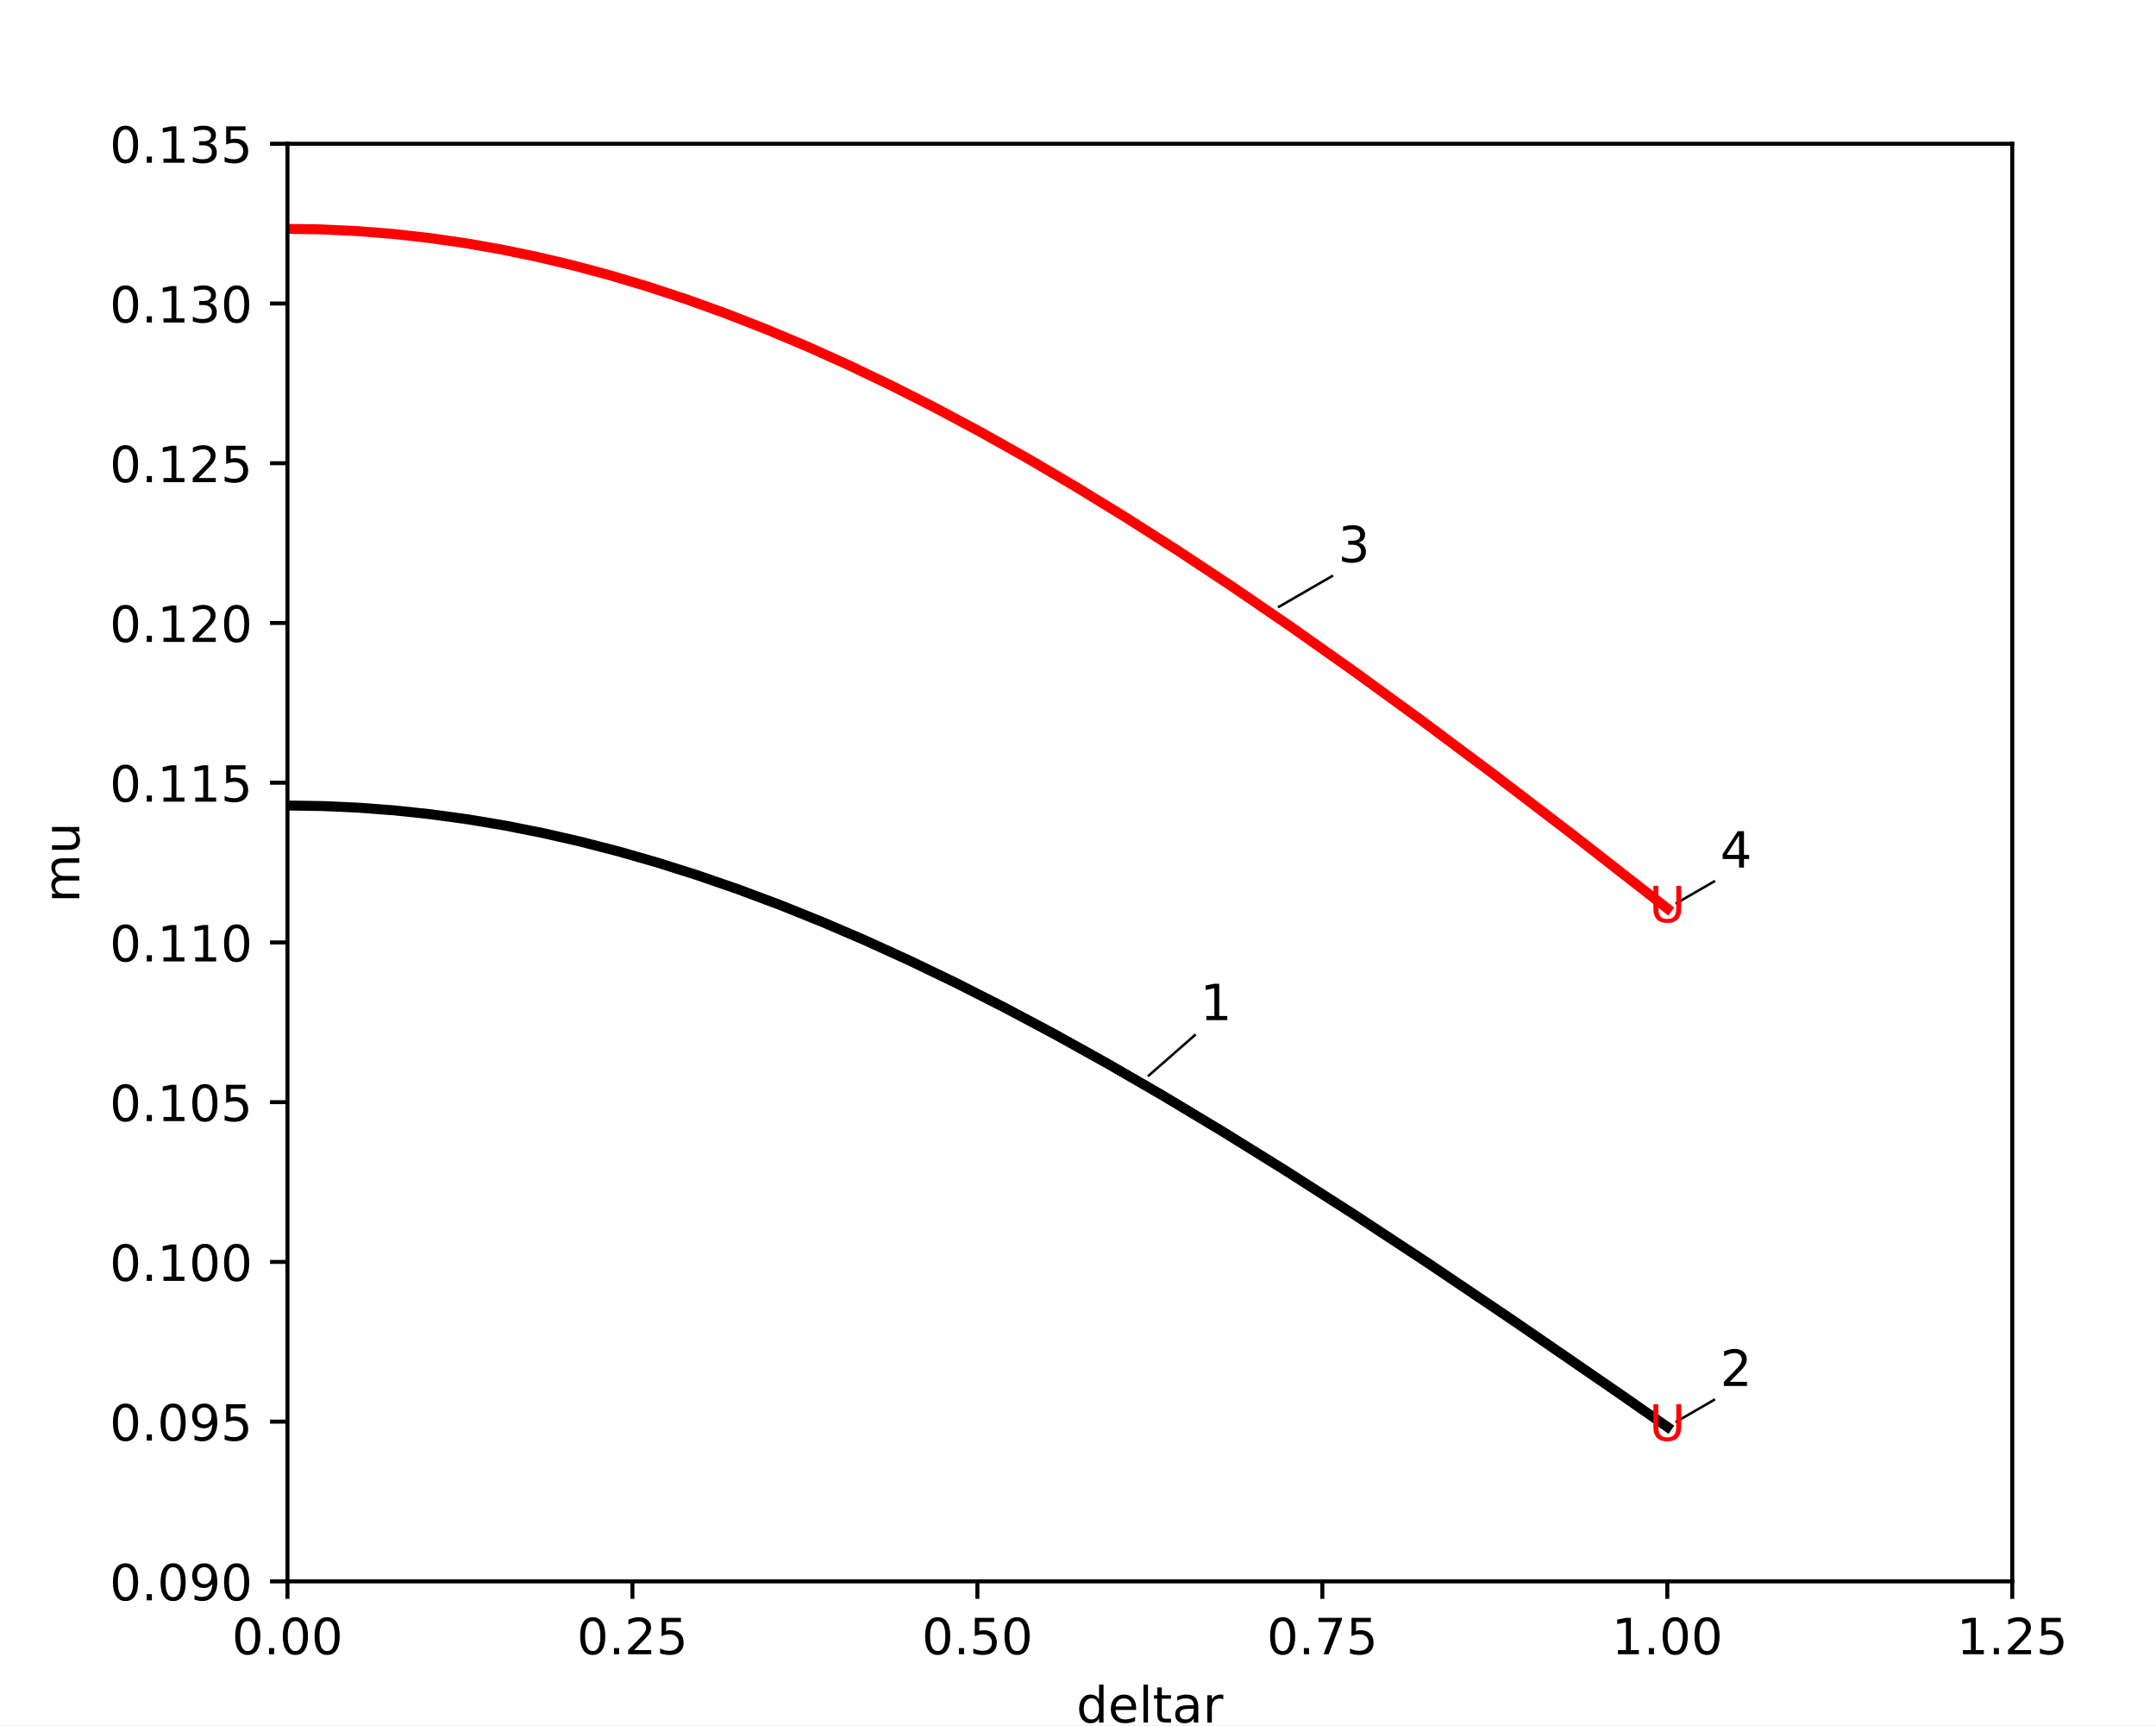
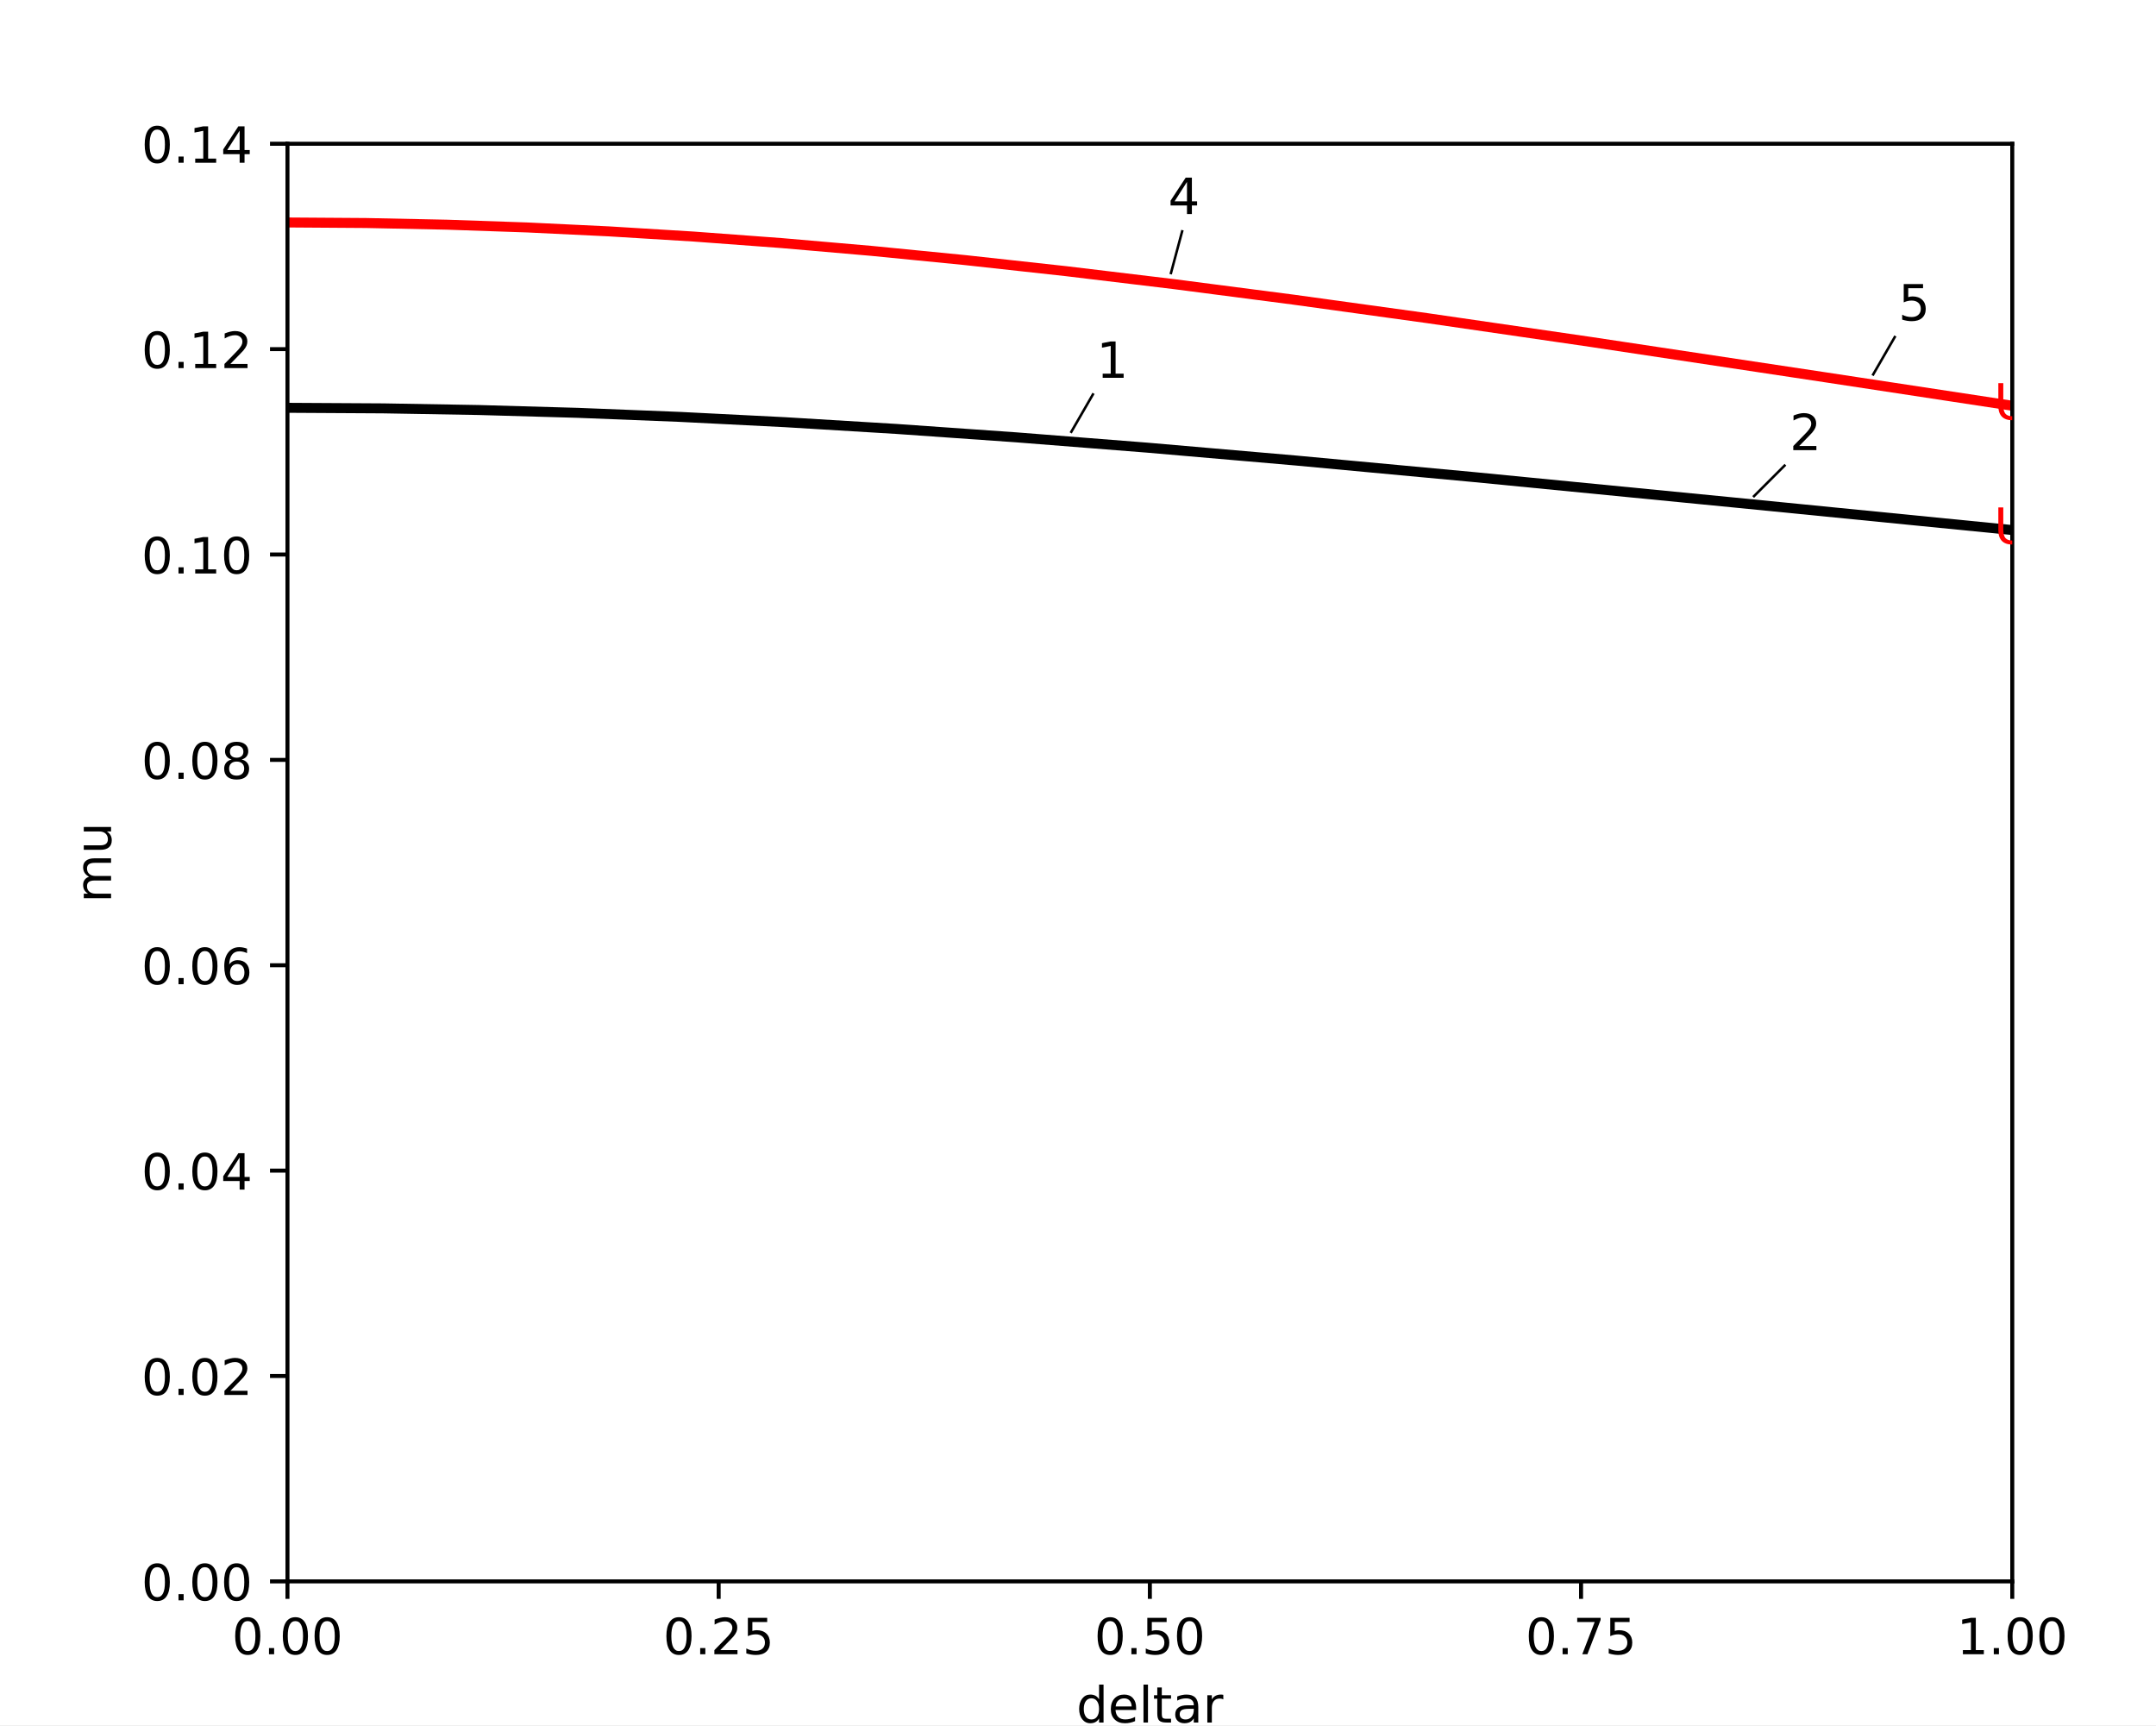
<svg xmlns="http://www.w3.org/2000/svg" xmlns:xlink="http://www.w3.org/1999/xlink" height="345.6pt" version="1.1" viewBox="0 0 432 345.6" width="432pt">
  <defs>
    <style type="text/css">*{stroke-linecap:butt;stroke-linejoin:round;}</style>
  </defs>
  <g id="figure_1">
    <g id="patch_1">
      <path d="M 0 345.6  L 432 345.6  L 432 0  L 0 0  z " style="fill:#ffffff;" />
    </g>
    <g id="axes_1">
      <g id="patch_2">
        <path d="M 57.6 316.8  L 403.2 316.8  L 403.2 28.8  L 57.6 28.8  z " style="fill:#ffffff;" />
      </g>
      <g id="matplotlib.axis_1">
        <g id="xtick_1">
          <g id="line2d_1">
            <defs>
-               <path d="M 0 0  L 0 3.5  " id="m3bfaf6bf11" style="stroke:#000000;stroke-width:0.8;" />
-             </defs>
-             <g>
-               <use style="stroke:#000000;stroke-width:0.8;" x="57.6" xlink:href="#m3bfaf6bf11" y="316.8" />
+               <path d="M 0 0  L 0 3.5  " id="md01cc96a84" style="stroke:#000000;stroke-width:0.8;" />
+             </defs>
+             <g>
+               <use style="stroke:#000000;stroke-width:0.8;" x="57.6" xlink:href="#md01cc96a84" y="316.8" />
            </g>
          </g>
          <g id="text_1">
            <g transform="translate(46.46719 331.3984)scale(0.1 -0.1)">
              <defs>
                <path d="M 2034 4250  Q 1547 4250 1301 3770  Q 1056 3291 1056 2328  Q 1056 1369 1301 889  Q 1547 409 2034 409  Q 2525 409 2770 889  Q 3016 1369 3016 2328  Q 3016 3291 2770 3770  Q 2525 4250 2034 4250  z M 2034 4750  Q 2819 4750 3233 4129  Q 3647 3509 3647 2328  Q 3647 1150 3233 529  Q 2819 -91 2034 -91  Q 1250 -91 836 529  Q 422 1150 422 2328  Q 422 3509 836 4129  Q 1250 4750 2034 4750  z " id="DejaVuSans-30" transform="scale(0.015625)" />
                <path d="M 684 794  L 1344 794  L 1344 0  L 684 0  L 684 794  z " id="DejaVuSans-2e" transform="scale(0.015625)" />
              </defs>
              <use xlink:href="#DejaVuSans-30" />
              <use x="63.623" xlink:href="#DejaVuSans-2e" />
              <use x="95.41" xlink:href="#DejaVuSans-30" />
              <use x="159.033" xlink:href="#DejaVuSans-30" />
            </g>
          </g>
        </g>
        <g id="xtick_2">
          <g id="line2d_2">
            <g>
-               <use style="stroke:#000000;stroke-width:0.8;" x="126.72" xlink:href="#m3bfaf6bf11" y="316.8" />
+               <use style="stroke:#000000;stroke-width:0.8;" x="144" xlink:href="#md01cc96a84" y="316.8" />
            </g>
          </g>
          <g id="text_2">
-             <g transform="translate(115.5872 331.3984)scale(0.1 -0.1)">
+             <g transform="translate(132.8672 331.3984)scale(0.1 -0.1)">
              <defs>
                <path d="M 1228 531  L 3431 531  L 3431 0  L 469 0  L 469 531  Q 828 903 1448 1529  Q 2069 2156 2228 2338  Q 2531 2678 2651 2914  Q 2772 3150 2772 3378  Q 2772 3750 2511 3984  Q 2250 4219 1831 4219  Q 1534 4219 1204 4116  Q 875 4013 500 3803  L 500 4441  Q 881 4594 1212 4672  Q 1544 4750 1819 4750  Q 2544 4750 2975 4387  Q 3406 4025 3406 3419  Q 3406 3131 3298 2873  Q 3191 2616 2906 2266  Q 2828 2175 2409 1742  Q 1991 1309 1228 531  z " id="DejaVuSans-32" transform="scale(0.015625)" />
                <path d="M 691 4666  L 3169 4666  L 3169 4134  L 1269 4134  L 1269 2991  Q 1406 3038 1543 3061  Q 1681 3084 1819 3084  Q 2600 3084 3056 2656  Q 3513 2228 3513 1497  Q 3513 744 3044 326  Q 2575 -91 1722 -91  Q 1428 -91 1123 -41  Q 819 9 494 109  L 494 744  Q 775 591 1075 516  Q 1375 441 1709 441  Q 2250 441 2565 725  Q 2881 1009 2881 1497  Q 2881 1984 2565 2268  Q 2250 2553 1709 2553  Q 1456 2553 1204 2497  Q 953 2441 691 2322  L 691 4666  z " id="DejaVuSans-35" transform="scale(0.015625)" />
              </defs>
              <use xlink:href="#DejaVuSans-30" />
              <use x="63.623" xlink:href="#DejaVuSans-2e" />
              <use x="95.41" xlink:href="#DejaVuSans-32" />
              <use x="159.033" xlink:href="#DejaVuSans-35" />
            </g>
          </g>
        </g>
        <g id="xtick_3">
          <g id="line2d_3">
            <g>
-               <use style="stroke:#000000;stroke-width:0.8;" x="195.84" xlink:href="#m3bfaf6bf11" y="316.8" />
+               <use style="stroke:#000000;stroke-width:0.8;" x="230.4" xlink:href="#md01cc96a84" y="316.8" />
            </g>
          </g>
          <g id="text_3">
-             <g transform="translate(184.7072 331.3984)scale(0.1 -0.1)">
+             <g transform="translate(219.2672 331.3984)scale(0.1 -0.1)">
              <use xlink:href="#DejaVuSans-30" />
              <use x="63.623" xlink:href="#DejaVuSans-2e" />
              <use x="95.41" xlink:href="#DejaVuSans-35" />
              <use x="159.033" xlink:href="#DejaVuSans-30" />
            </g>
          </g>
        </g>
        <g id="xtick_4">
          <g id="line2d_4">
            <g>
-               <use style="stroke:#000000;stroke-width:0.8;" x="264.96" xlink:href="#m3bfaf6bf11" y="316.8" />
+               <use style="stroke:#000000;stroke-width:0.8;" x="316.8" xlink:href="#md01cc96a84" y="316.8" />
            </g>
          </g>
          <g id="text_4">
-             <g transform="translate(253.8272 331.3984)scale(0.1 -0.1)">
+             <g transform="translate(305.6672 331.3984)scale(0.1 -0.1)">
              <defs>
                <path d="M 525 4666  L 3525 4666  L 3525 4397  L 1831 0  L 1172 0  L 2766 4134  L 525 4134  L 525 4666  z " id="DejaVuSans-37" transform="scale(0.015625)" />
              </defs>
              <use xlink:href="#DejaVuSans-30" />
              <use x="63.623" xlink:href="#DejaVuSans-2e" />
              <use x="95.41" xlink:href="#DejaVuSans-37" />
              <use x="159.033" xlink:href="#DejaVuSans-35" />
            </g>
          </g>
        </g>
        <g id="xtick_5">
          <g id="line2d_5">
            <g>
-               <use style="stroke:#000000;stroke-width:0.8;" x="334.08" xlink:href="#m3bfaf6bf11" y="316.8" />
+               <use style="stroke:#000000;stroke-width:0.8;" x="403.2" xlink:href="#md01cc96a84" y="316.8" />
            </g>
          </g>
          <g id="text_5">
-             <g transform="translate(322.9472 331.3984)scale(0.1 -0.1)">
+             <g transform="translate(392.0672 331.3984)scale(0.1 -0.1)">
              <defs>
                <path d="M 794 531  L 1825 531  L 1825 4091  L 703 3866  L 703 4441  L 1819 4666  L 2450 4666  L 2450 531  L 3481 531  L 3481 0  L 794 0  L 794 531  z " id="DejaVuSans-31" transform="scale(0.015625)" />
              </defs>
              <use xlink:href="#DejaVuSans-31" />
              <use x="63.623" xlink:href="#DejaVuSans-2e" />
              <use x="95.41" xlink:href="#DejaVuSans-30" />
              <use x="159.033" xlink:href="#DejaVuSans-30" />
            </g>
          </g>
        </g>
-         <g id="xtick_6">
-           <g id="line2d_6">
-             <g>
-               <use style="stroke:#000000;stroke-width:0.8;" x="403.2" xlink:href="#m3bfaf6bf11" y="316.8" />
-             </g>
-           </g>
-           <g id="text_6">
-             <g transform="translate(392.0672 331.3984)scale(0.1 -0.1)">
-               <use xlink:href="#DejaVuSans-31" />
-               <use x="63.623" xlink:href="#DejaVuSans-2e" />
-               <use x="95.41" xlink:href="#DejaVuSans-32" />
-               <use x="159.033" xlink:href="#DejaVuSans-35" />
-             </g>
-           </g>
-         </g>
-         <g id="text_7">
+         <g id="text_6">
          <g transform="translate(215.6805 345.0766)scale(0.1 -0.1)">
            <defs>
              <path d="M 2906 2969  L 2906 4863  L 3481 4863  L 3481 0  L 2906 0  L 2906 525  Q 2725 213 2448 61  Q 2172 -91 1784 -91  Q 1150 -91 751 415  Q 353 922 353 1747  Q 353 2572 751 3078  Q 1150 3584 1784 3584  Q 2172 3584 2448 3432  Q 2725 3281 2906 2969  z M 947 1747  Q 947 1113 1208 752  Q 1469 391 1925 391  Q 2381 391 2643 752  Q 2906 1113 2906 1747  Q 2906 2381 2643 2742  Q 2381 3103 1925 3103  Q 1469 3103 1208 2742  Q 947 2381 947 1747  z " id="DejaVuSans-64" transform="scale(0.015625)" />
              <path d="M 3597 1894  L 3597 1613  L 953 1613  Q 991 1019 1311 708  Q 1631 397 2203 397  Q 2534 397 2845 478  Q 3156 559 3463 722  L 3463 178  Q 3153 47 2828 -22  Q 2503 -91 2169 -91  Q 1331 -91 842 396  Q 353 884 353 1716  Q 353 2575 817 3079  Q 1281 3584 2069 3584  Q 2775 3584 3186 3129  Q 3597 2675 3597 1894  z M 3022 2063  Q 3016 2534 2758 2815  Q 2500 3097 2075 3097  Q 1594 3097 1305 2825  Q 1016 2553 972 2059  L 3022 2063  z " id="DejaVuSans-65" transform="scale(0.015625)" />
              <path d="M 603 4863  L 1178 4863  L 1178 0  L 603 0  L 603 4863  z " id="DejaVuSans-6c" transform="scale(0.015625)" />
              <path d="M 1172 4494  L 1172 3500  L 2356 3500  L 2356 3053  L 1172 3053  L 1172 1153  Q 1172 725 1289 603  Q 1406 481 1766 481  L 2356 481  L 2356 0  L 1766 0  Q 1100 0 847 248  Q 594 497 594 1153  L 594 3053  L 172 3053  L 172 3500  L 594 3500  L 594 4494  L 1172 4494  z " id="DejaVuSans-74" transform="scale(0.015625)" />
              <path d="M 2194 1759  Q 1497 1759 1228 1600  Q 959 1441 959 1056  Q 959 750 1161 570  Q 1363 391 1709 391  Q 2188 391 2477 730  Q 2766 1069 2766 1631  L 2766 1759  L 2194 1759  z M 3341 1997  L 3341 0  L 2766 0  L 2766 531  Q 2569 213 2275 61  Q 1981 -91 1556 -91  Q 1019 -91 701 211  Q 384 513 384 1019  Q 384 1609 779 1909  Q 1175 2209 1959 2209  L 2766 2209  L 2766 2266  Q 2766 2663 2505 2880  Q 2244 3097 1772 3097  Q 1472 3097 1187 3025  Q 903 2953 641 2809  L 641 3341  Q 956 3463 1253 3523  Q 1550 3584 1831 3584  Q 2591 3584 2966 3190  Q 3341 2797 3341 1997  z " id="DejaVuSans-61" transform="scale(0.015625)" />
              <path d="M 2631 2963  Q 2534 3019 2420 3045  Q 2306 3072 2169 3072  Q 1681 3072 1420 2755  Q 1159 2438 1159 1844  L 1159 0  L 581 0  L 581 3500  L 1159 3500  L 1159 2956  Q 1341 3275 1631 3429  Q 1922 3584 2338 3584  Q 2397 3584 2469 3576  Q 2541 3569 2628 3553  L 2631 2963  z " id="DejaVuSans-72" transform="scale(0.015625)" />
            </defs>
            <use xlink:href="#DejaVuSans-64" />
            <use x="63.477" xlink:href="#DejaVuSans-65" />
            <use x="125" xlink:href="#DejaVuSans-6c" />
            <use x="152.783" xlink:href="#DejaVuSans-74" />
            <use x="191.992" xlink:href="#DejaVuSans-61" />
            <use x="253.271" xlink:href="#DejaVuSans-72" />
          </g>
        </g>
      </g>
      <g id="matplotlib.axis_2">
        <g id="ytick_1">
+           <g id="line2d_6">
+             <defs>
+               <path d="M 0 0  L -3.5 0  " id="mbf2f2ffbe8" style="stroke:#000000;stroke-width:0.8;" />
+             </defs>
+             <g>
+               <use style="stroke:#000000;stroke-width:0.8;" x="57.6" xlink:href="#mbf2f2ffbe8" y="316.8" />
+             </g>
+           </g>
+           <g id="text_7">
+             <g transform="translate(28.33438 320.5992)scale(0.1 -0.1)">
+               <use xlink:href="#DejaVuSans-30" />
+               <use x="63.623" xlink:href="#DejaVuSans-2e" />
+               <use x="95.41" xlink:href="#DejaVuSans-30" />
+               <use x="159.033" xlink:href="#DejaVuSans-30" />
+             </g>
+           </g>
+         </g>
+         <g id="ytick_2">
          <g id="line2d_7">
-             <defs>
-               <path d="M 0 0  L -3.5 0  " id="m1874dcf35d" style="stroke:#000000;stroke-width:0.8;" />
-             </defs>
-             <g>
-               <use style="stroke:#000000;stroke-width:0.8;" x="57.6" xlink:href="#m1874dcf35d" y="316.8" />
+             <g>
+               <use style="stroke:#000000;stroke-width:0.8;" x="57.6" xlink:href="#mbf2f2ffbe8" y="275.657" />
            </g>
          </g>
          <g id="text_8">
-             <g transform="translate(21.97188 320.5992)scale(0.1 -0.1)">
-               <defs>
-                 <path d="M 703 97  L 703 672  Q 941 559 1184 500  Q 1428 441 1663 441  Q 2288 441 2617 861  Q 2947 1281 2994 2138  Q 2813 1869 2534 1725  Q 2256 1581 1919 1581  Q 1219 1581 811 2004  Q 403 2428 403 3163  Q 403 3881 828 4315  Q 1253 4750 1959 4750  Q 2769 4750 3195 4129  Q 3622 3509 3622 2328  Q 3622 1225 3098 567  Q 2575 -91 1691 -91  Q 1453 -91 1209 -44  Q 966 3 703 97  z M 1959 2075  Q 2384 2075 2632 2365  Q 2881 2656 2881 3163  Q 2881 3666 2632 3958  Q 2384 4250 1959 4250  Q 1534 4250 1286 3958  Q 1038 3666 1038 3163  Q 1038 2656 1286 2365  Q 1534 2075 1959 2075  z " id="DejaVuSans-39" transform="scale(0.015625)" />
-               </defs>
-               <use xlink:href="#DejaVuSans-30" />
-               <use x="63.623" xlink:href="#DejaVuSans-2e" />
-               <use x="95.41" xlink:href="#DejaVuSans-30" />
-               <use x="159.033" xlink:href="#DejaVuSans-39" />
-               <use x="222.656" xlink:href="#DejaVuSans-30" />
-             </g>
-           </g>
-         </g>
-         <g id="ytick_2">
+             <g transform="translate(28.33438 279.4564)scale(0.1 -0.1)">
+               <use xlink:href="#DejaVuSans-30" />
+               <use x="63.623" xlink:href="#DejaVuSans-2e" />
+               <use x="95.41" xlink:href="#DejaVuSans-30" />
+               <use x="159.033" xlink:href="#DejaVuSans-32" />
+             </g>
+           </g>
+         </g>
+         <g id="ytick_3">
          <g id="line2d_8">
            <g>
-               <use style="stroke:#000000;stroke-width:0.8;" x="57.6" xlink:href="#m1874dcf35d" y="284.8" />
+               <use style="stroke:#000000;stroke-width:0.8;" x="57.6" xlink:href="#mbf2f2ffbe8" y="234.514" />
            </g>
          </g>
          <g id="text_9">
-             <g transform="translate(21.97188 288.5992)scale(0.1 -0.1)">
-               <use xlink:href="#DejaVuSans-30" />
-               <use x="63.623" xlink:href="#DejaVuSans-2e" />
-               <use x="95.41" xlink:href="#DejaVuSans-30" />
-               <use x="159.033" xlink:href="#DejaVuSans-39" />
-               <use x="222.656" xlink:href="#DejaVuSans-35" />
-             </g>
-           </g>
-         </g>
-         <g id="ytick_3">
+             <g transform="translate(28.33438 238.3135)scale(0.1 -0.1)">
+               <defs>
+                 <path d="M 2419 4116  L 825 1625  L 2419 1625  L 2419 4116  z M 2253 4666  L 3047 4666  L 3047 1625  L 3713 1625  L 3713 1100  L 3047 1100  L 3047 0  L 2419 0  L 2419 1100  L 313 1100  L 313 1709  L 2253 4666  z " id="DejaVuSans-34" transform="scale(0.015625)" />
+               </defs>
+               <use xlink:href="#DejaVuSans-30" />
+               <use x="63.623" xlink:href="#DejaVuSans-2e" />
+               <use x="95.41" xlink:href="#DejaVuSans-30" />
+               <use x="159.033" xlink:href="#DejaVuSans-34" />
+             </g>
+           </g>
+         </g>
+         <g id="ytick_4">
          <g id="line2d_9">
            <g>
-               <use style="stroke:#000000;stroke-width:0.8;" x="57.6" xlink:href="#m1874dcf35d" y="252.8" />
+               <use style="stroke:#000000;stroke-width:0.8;" x="57.6" xlink:href="#mbf2f2ffbe8" y="193.371" />
            </g>
          </g>
          <g id="text_10">
-             <g transform="translate(21.97188 256.5992)scale(0.1 -0.1)">
+             <g transform="translate(28.33438 197.1706)scale(0.1 -0.1)">
+               <defs>
+                 <path d="M 2113 2584  Q 1688 2584 1439 2293  Q 1191 2003 1191 1497  Q 1191 994 1439 701  Q 1688 409 2113 409  Q 2538 409 2786 701  Q 3034 994 3034 1497  Q 3034 2003 2786 2293  Q 2538 2584 2113 2584  z M 3366 4563  L 3366 3988  Q 3128 4100 2886 4159  Q 2644 4219 2406 4219  Q 1781 4219 1451 3797  Q 1122 3375 1075 2522  Q 1259 2794 1537 2939  Q 1816 3084 2150 3084  Q 2853 3084 3261 2657  Q 3669 2231 3669 1497  Q 3669 778 3244 343  Q 2819 -91 2113 -91  Q 1303 -91 875 529  Q 447 1150 447 2328  Q 447 3434 972 4092  Q 1497 4750 2381 4750  Q 2619 4750 2861 4703  Q 3103 4656 3366 4563  z " id="DejaVuSans-36" transform="scale(0.015625)" />
+               </defs>
+               <use xlink:href="#DejaVuSans-30" />
+               <use x="63.623" xlink:href="#DejaVuSans-2e" />
+               <use x="95.41" xlink:href="#DejaVuSans-30" />
+               <use x="159.033" xlink:href="#DejaVuSans-36" />
+             </g>
+           </g>
+         </g>
+         <g id="ytick_5">
+           <g id="line2d_10">
+             <g>
+               <use style="stroke:#000000;stroke-width:0.8;" x="57.6" xlink:href="#mbf2f2ffbe8" y="152.229" />
+             </g>
+           </g>
+           <g id="text_11">
+             <g transform="translate(28.33438 156.0278)scale(0.1 -0.1)">
+               <defs>
+                 <path d="M 2034 2216  Q 1584 2216 1326 1975  Q 1069 1734 1069 1313  Q 1069 891 1326 650  Q 1584 409 2034 409  Q 2484 409 2743 651  Q 3003 894 3003 1313  Q 3003 1734 2745 1975  Q 2488 2216 2034 2216  z M 1403 2484  Q 997 2584 770 2862  Q 544 3141 544 3541  Q 544 4100 942 4425  Q 1341 4750 2034 4750  Q 2731 4750 3128 4425  Q 3525 4100 3525 3541  Q 3525 3141 3298 2862  Q 3072 2584 2669 2484  Q 3125 2378 3379 2068  Q 3634 1759 3634 1313  Q 3634 634 3220 271  Q 2806 -91 2034 -91  Q 1263 -91 848 271  Q 434 634 434 1313  Q 434 1759 690 2068  Q 947 2378 1403 2484  z M 1172 3481  Q 1172 3119 1398 2916  Q 1625 2713 2034 2713  Q 2441 2713 2670 2916  Q 2900 3119 2900 3481  Q 2900 3844 2670 4047  Q 2441 4250 2034 4250  Q 1625 4250 1398 4047  Q 1172 3844 1172 3481  z " id="DejaVuSans-38" transform="scale(0.015625)" />
+               </defs>
+               <use xlink:href="#DejaVuSans-30" />
+               <use x="63.623" xlink:href="#DejaVuSans-2e" />
+               <use x="95.41" xlink:href="#DejaVuSans-30" />
+               <use x="159.033" xlink:href="#DejaVuSans-38" />
+             </g>
+           </g>
+         </g>
+         <g id="ytick_6">
+           <g id="line2d_11">
+             <g>
+               <use style="stroke:#000000;stroke-width:0.8;" x="57.6" xlink:href="#mbf2f2ffbe8" y="111.086" />
+             </g>
+           </g>
+           <g id="text_12">
+             <g transform="translate(28.33438 114.8849)scale(0.1 -0.1)">
              <use xlink:href="#DejaVuSans-30" />
              <use x="63.623" xlink:href="#DejaVuSans-2e" />
              <use x="95.41" xlink:href="#DejaVuSans-31" />
              <use x="159.033" xlink:href="#DejaVuSans-30" />
-               <use x="222.656" xlink:href="#DejaVuSans-30" />
-             </g>
-           </g>
-         </g>
-         <g id="ytick_4">
-           <g id="line2d_10">
-             <g>
-               <use style="stroke:#000000;stroke-width:0.8;" x="57.6" xlink:href="#m1874dcf35d" y="220.8" />
-             </g>
-           </g>
-           <g id="text_11">
-             <g transform="translate(21.97188 224.5992)scale(0.1 -0.1)">
-               <use xlink:href="#DejaVuSans-30" />
-               <use x="63.623" xlink:href="#DejaVuSans-2e" />
-               <use x="95.41" xlink:href="#DejaVuSans-31" />
-               <use x="159.033" xlink:href="#DejaVuSans-30" />
-               <use x="222.656" xlink:href="#DejaVuSans-35" />
-             </g>
-           </g>
-         </g>
-         <g id="ytick_5">
-           <g id="line2d_11">
-             <g>
-               <use style="stroke:#000000;stroke-width:0.8;" x="57.6" xlink:href="#m1874dcf35d" y="188.8" />
-             </g>
-           </g>
-           <g id="text_12">
-             <g transform="translate(21.97188 192.5992)scale(0.1 -0.1)">
-               <use xlink:href="#DejaVuSans-30" />
-               <use x="63.623" xlink:href="#DejaVuSans-2e" />
-               <use x="95.41" xlink:href="#DejaVuSans-31" />
-               <use x="159.033" xlink:href="#DejaVuSans-31" />
-               <use x="222.656" xlink:href="#DejaVuSans-30" />
-             </g>
-           </g>
-         </g>
-         <g id="ytick_6">
+             </g>
+           </g>
+         </g>
+         <g id="ytick_7">
          <g id="line2d_12">
            <g>
-               <use style="stroke:#000000;stroke-width:0.8;" x="57.6" xlink:href="#m1874dcf35d" y="156.8" />
+               <use style="stroke:#000000;stroke-width:0.8;" x="57.6" xlink:href="#mbf2f2ffbe8" y="69.943" />
            </g>
          </g>
          <g id="text_13">
-             <g transform="translate(21.97188 160.5992)scale(0.1 -0.1)">
-               <use xlink:href="#DejaVuSans-30" />
-               <use x="63.623" xlink:href="#DejaVuSans-2e" />
-               <use x="95.41" xlink:href="#DejaVuSans-31" />
-               <use x="159.033" xlink:href="#DejaVuSans-31" />
-               <use x="222.656" xlink:href="#DejaVuSans-35" />
-             </g>
-           </g>
-         </g>
-         <g id="ytick_7">
-           <g id="line2d_13">
-             <g>
-               <use style="stroke:#000000;stroke-width:0.8;" x="57.6" xlink:href="#m1874dcf35d" y="124.8" />
-             </g>
-           </g>
-           <g id="text_14">
-             <g transform="translate(21.97188 128.5992)scale(0.1 -0.1)">
+             <g transform="translate(28.33438 73.74208)scale(0.1 -0.1)">
              <use xlink:href="#DejaVuSans-30" />
              <use x="63.623" xlink:href="#DejaVuSans-2e" />
              <use x="95.41" xlink:href="#DejaVuSans-31" />
              <use x="159.033" xlink:href="#DejaVuSans-32" />
-               <use x="222.656" xlink:href="#DejaVuSans-30" />
            </g>
          </g>
        </g>
        <g id="ytick_8">
-           <g id="line2d_14">
-             <g>
-               <use style="stroke:#000000;stroke-width:0.8;" x="57.6" xlink:href="#m1874dcf35d" y="92.8" />
-             </g>
-           </g>
-           <g id="text_15">
-             <g transform="translate(21.97188 96.59922)scale(0.1 -0.1)">
+           <g id="line2d_13">
+             <g>
+               <use style="stroke:#000000;stroke-width:0.8;" x="57.6" xlink:href="#mbf2f2ffbe8" y="28.8" />
+             </g>
+           </g>
+           <g id="text_14">
+             <g transform="translate(28.33438 32.59922)scale(0.1 -0.1)">
              <use xlink:href="#DejaVuSans-30" />
              <use x="63.623" xlink:href="#DejaVuSans-2e" />
              <use x="95.41" xlink:href="#DejaVuSans-31" />
-               <use x="159.033" xlink:href="#DejaVuSans-32" />
-               <use x="222.656" xlink:href="#DejaVuSans-35" />
-             </g>
-           </g>
-         </g>
-         <g id="ytick_9">
-           <g id="line2d_15">
-             <g>
-               <use style="stroke:#000000;stroke-width:0.8;" x="57.6" xlink:href="#m1874dcf35d" y="60.8" />
-             </g>
-           </g>
-           <g id="text_16">
-             <g transform="translate(21.97188 64.59922)scale(0.1 -0.1)">
-               <defs>
-                 <path d="M 2597 2516  Q 3050 2419 3304 2112  Q 3559 1806 3559 1356  Q 3559 666 3084 287  Q 2609 -91 1734 -91  Q 1441 -91 1130 -33  Q 819 25 488 141  L 488 750  Q 750 597 1062 519  Q 1375 441 1716 441  Q 2309 441 2620 675  Q 2931 909 2931 1356  Q 2931 1769 2642 2001  Q 2353 2234 1838 2234  L 1294 2234  L 1294 2753  L 1863 2753  Q 2328 2753 2575 2939  Q 2822 3125 2822 3475  Q 2822 3834 2567 4026  Q 2313 4219 1838 4219  Q 1578 4219 1281 4162  Q 984 4106 628 3988  L 628 4550  Q 988 4650 1302 4700  Q 1616 4750 1894 4750  Q 2613 4750 3031 4423  Q 3450 4097 3450 3541  Q 3450 3153 3228 2886  Q 3006 2619 2597 2516  z " id="DejaVuSans-33" transform="scale(0.015625)" />
-               </defs>
-               <use xlink:href="#DejaVuSans-30" />
-               <use x="63.623" xlink:href="#DejaVuSans-2e" />
-               <use x="95.41" xlink:href="#DejaVuSans-31" />
-               <use x="159.033" xlink:href="#DejaVuSans-33" />
-               <use x="222.656" xlink:href="#DejaVuSans-30" />
-             </g>
-           </g>
-         </g>
-         <g id="ytick_10">
-           <g id="line2d_16">
-             <g>
-               <use style="stroke:#000000;stroke-width:0.8;" x="57.6" xlink:href="#m1874dcf35d" y="28.8" />
-             </g>
-           </g>
-           <g id="text_17">
-             <g transform="translate(21.97188 32.59922)scale(0.1 -0.1)">
-               <use xlink:href="#DejaVuSans-30" />
-               <use x="63.623" xlink:href="#DejaVuSans-2e" />
-               <use x="95.41" xlink:href="#DejaVuSans-31" />
-               <use x="159.033" xlink:href="#DejaVuSans-33" />
-               <use x="222.656" xlink:href="#DejaVuSans-35" />
-             </g>
-           </g>
-         </g>
-         <g id="text_18">
-           <g transform="translate(15.89219 180.8391)rotate(-90)scale(0.1 -0.1)">
+               <use x="159.033" xlink:href="#DejaVuSans-34" />
+             </g>
+           </g>
+         </g>
+         <g id="text_15">
+           <g transform="translate(22.25469 180.8391)rotate(-90)scale(0.1 -0.1)">
            <defs>
              <path d="M 3328 2828  Q 3544 3216 3844 3400  Q 4144 3584 4550 3584  Q 5097 3584 5394 3201  Q 5691 2819 5691 2113  L 5691 0  L 5113 0  L 5113 2094  Q 5113 2597 4934 2840  Q 4756 3084 4391 3084  Q 3944 3084 3684 2787  Q 3425 2491 3425 1978  L 3425 0  L 2847 0  L 2847 2094  Q 2847 2600 2669 2842  Q 2491 3084 2119 3084  Q 1678 3084 1418 2786  Q 1159 2488 1159 1978  L 1159 0  L 581 0  L 581 3500  L 1159 3500  L 1159 2956  Q 1356 3278 1631 3431  Q 1906 3584 2284 3584  Q 2666 3584 2933 3390  Q 3200 3197 3328 2828  z " id="DejaVuSans-6d" transform="scale(0.015625)" />
              <path d="M 544 1381  L 544 3500  L 1119 3500  L 1119 1403  Q 1119 906 1312 657  Q 1506 409 1894 409  Q 2359 409 2629 706  Q 2900 1003 2900 1516  L 2900 3500  L 3475 3500  L 3475 0  L 2900 0  L 2900 538  Q 2691 219 2414 64  Q 2138 -91 1772 -91  Q 1169 -91 856 284  Q 544 659 544 1381  z M 1991 3584  L 1991 3584  z " id="DejaVuSans-75" transform="scale(0.015625)" />
            </defs>
            <use xlink:href="#DejaVuSans-6d" />
            <use x="97.412" xlink:href="#DejaVuSans-75" />
          </g>
        </g>
      </g>
+       <g id="line2d_14">
+         <path clip-path="url(#pcff4060b5d)" d="M 57.6 81.698  L 76.792 81.809  L 95.97 82.14  L 115.788 82.705  L 136.146 83.513  L 157.335 84.58  L 179.628 85.93  L 203.639 87.613  L 229.921 89.684  L 259.66 92.257  L 295.57 95.597  L 347.373 100.661  L 403.2 106.186  L 403.2 106.186  " style="fill:none;stroke:#000000;stroke-linecap:square;stroke-width:2;" />
+       </g>
+       <g id="line2d_15">
+         <path clip-path="url(#pcff4060b5d)" d="M 57.6 44.568  L 73.35 44.676  L 89.592 45.013  L 105.691 45.569  L 122.05 46.353  L 139.052 47.394  L 156.599 48.696  L 174.598 50.256  L 193.385 52.106  L 213.663 54.33  L 235.25 56.924  L 259.107 60.02  L 286.033 63.742  L 318.718 68.496  L 365.671 75.575  L 403.2 81.285  L 403.2 81.285  " style="fill:none;stroke:#ff0000;stroke-linecap:square;stroke-width:2;" />
+       </g>
+       <g id="line2d_16">
+         <path clip-path="url(#pcff4060b5d)" d="M 214.664 86.5  L 218.984 79.018  " style="fill:none;stroke:#000000;stroke-linecap:square;stroke-width:0.5;" />
+       </g>
      <g id="line2d_17">
-         <path clip-path="url(#p83c2166941)" d="M 230.185 215.463  L 239.387 207.392  " style="fill:none;stroke:#000000;stroke-linecap:square;stroke-width:0.5;" />
+         <path clip-path="url(#pcff4060b5d)" d="M 351.461 99.388  L 357.571 93.278  " style="fill:none;stroke:#000000;stroke-linecap:square;stroke-width:0.5;" />
      </g>
      <g id="line2d_18">
-         <path clip-path="url(#p83c2166941)" d="M 335.951 284.771  L 343.433 280.451  " style="fill:none;stroke:#000000;stroke-linecap:square;stroke-width:0.5;" />
+         <path clip-path="url(#pcff4060b5d)" d="M 234.63 54.691  L 236.866 46.345  " style="fill:none;stroke:#000000;stroke-linecap:square;stroke-width:0.5;" />
      </g>
      <g id="line2d_19">
-         <path clip-path="url(#p83c2166941)" d="M 256.285 121.545  L 266.885 115.425  " style="fill:none;stroke:#000000;stroke-linecap:square;stroke-width:0.5;" />
-       </g>
-       <g id="line2d_20">
-         <path clip-path="url(#p83c2166941)" d="M 335.951 180.919  L 343.433 176.599  " style="fill:none;stroke:#000000;stroke-linecap:square;stroke-width:0.5;" />
-       </g>
-       <g id="line2d_21">
-         <path clip-path="url(#p83c2166941)" d="M 57.6 161.371  L 64.73 161.48  L 71.933 161.809  L 79.115 162.355  L 86.265 163.115  L 93.846 164.153  L 101.369 165.418  L 108.825 166.898  L 116.207 168.581  L 123.962 170.578  L 131.62 172.775  L 139.618 175.301  L 147.934 178.171  L 156.118 181.229  L 164.59 184.629  L 173.33 188.376  L 182.318 192.47  L 191.536 196.908  L 201.356 201.887  L 211.357 207.207  L 221.901 213.065  L 232.951 219.456  L 244.831 226.586  L 257.486 234.443  L 271.207 243.227  L 286.251 253.123  L 303.493 264.741  L 324.017 278.853  L 334.08 285.851  L 334.08 285.851  " style="fill:none;stroke:#000000;stroke-linecap:square;stroke-width:2;" />
-       </g>
-       <g id="line2d_22">
-         <path clip-path="url(#p83c2166941)" d="M 57.6 45.855  L 64.251 45.955  L 71.553 46.295  L 78.837 46.873  L 86.092 47.685  L 93.31 48.724  L 100.483 49.983  L 107.603 51.454  L 114.663 53.126  L 122.194 55.141  L 129.645 57.363  L 137.532 59.96  L 145.318 62.761  L 153.507 65.956  L 161.575 69.345  L 170.014 73.137  L 178.799 77.342  L 187.433 81.719  L 196.385 86.501  L 205.634 91.689  L 215.16 97.279  L 225.382 103.539  L 235.825 110.194  L 246.893 117.511  L 258.544 125.479  L 271.137 134.369  L 284.605 144.157  L 299.263 155.095  L 315.387 167.415  L 333.573 181.6  L 334.08 181.999  L 334.08 181.999  " style="fill:none;stroke:#ff0000;stroke-linecap:square;stroke-width:2;" />
+         <path clip-path="url(#pcff4060b5d)" d="M 375.332 75.011  L 379.652 67.529  " style="fill:none;stroke:#000000;stroke-linecap:square;stroke-width:0.5;" />
      </g>
      <g id="patch_3">
        <path d="M 57.6 316.8  L 57.6 28.8  " style="fill:none;stroke:#000000;stroke-linecap:square;stroke-linejoin:miter;stroke-width:0.8;" />
      </g>
      <g id="patch_4">
        <path d="M 403.2 316.8  L 403.2 28.8  " style="fill:none;stroke:#000000;stroke-linecap:square;stroke-linejoin:miter;stroke-width:0.8;" />
      </g>
      <g id="patch_5">
        <path d="M 57.6 316.8  L 403.2 316.8  " style="fill:none;stroke:#000000;stroke-linecap:square;stroke-linejoin:miter;stroke-width:0.8;" />
      </g>
      <g id="patch_6">
        <path d="M 57.6 28.8  L 403.2 28.8  " style="fill:none;stroke:#000000;stroke-linecap:square;stroke-linejoin:miter;stroke-width:0.8;" />
      </g>
+       <g id="text_16">
+         <g clip-path="url(#pcff4060b5d)">
+           <g style="fill:#ff0000;" transform="translate(399.5406 108.945)scale(0.1 -0.1)">
+             <defs>
+               <path d="M 556 4666  L 1191 4666  L 1191 1831  Q 1191 1081 1462 751  Q 1734 422 2344 422  Q 2950 422 3222 751  Q 3494 1081 3494 1831  L 3494 4666  L 4128 4666  L 4128 1753  Q 4128 841 3676 375  Q 3225 -91 2344 -91  Q 1459 -91 1007 375  Q 556 841 556 1753  L 556 4666  z " id="DejaVuSans-55" transform="scale(0.015625)" />
+             </defs>
+             <use xlink:href="#DejaVuSans-55" />
+           </g>
+         </g>
+       </g>
+       <g id="text_17">
+         <g clip-path="url(#pcff4060b5d)">
+           <g style="fill:#ff0000;" transform="translate(399.5406 84.04434)scale(0.1 -0.1)">
+             <use xlink:href="#DejaVuSans-55" />
+           </g>
+         </g>
+       </g>
+       <g id="text_18">
+         <g clip-path="url(#pcff4060b5d)">
+           <g transform="translate(219.7041 75.69095)scale(0.1 -0.1)">
+             <use xlink:href="#DejaVuSans-31" />
+           </g>
+         </g>
+       </g>
      <g id="text_19">
-         <g clip-path="url(#p83c2166941)">
-           <g transform="translate(240.4697 204.3633)scale(0.1 -0.1)">
-             <use xlink:href="#DejaVuSans-31" />
+         <g clip-path="url(#pcff4060b5d)">
+           <g transform="translate(358.5891 90.18052)scale(0.1 -0.1)">
+             <use xlink:href="#DejaVuSans-32" />
          </g>
        </g>
      </g>
      <g id="text_20">
-         <g clip-path="url(#p83c2166941)">
-           <g transform="translate(344.6802 277.6516)scale(0.1 -0.1)">
-             <use xlink:href="#DejaVuSans-32" />
+         <g clip-path="url(#pcff4060b5d)">
+           <g transform="translate(234.0576 42.87428)scale(0.1 -0.1)">
+             <use xlink:href="#DejaVuSans-34" />
          </g>
        </g>
      </g>
      <g id="text_21">
-         <g clip-path="url(#p83c2166941)">
-           <g transform="translate(268.1318 112.6254)scale(0.1 -0.1)">
-             <use xlink:href="#DejaVuSans-33" />
-           </g>
-         </g>
-       </g>
-       <g id="text_22">
-         <g clip-path="url(#p83c2166941)">
-           <g transform="translate(344.6802 173.7998)scale(0.1 -0.1)">
-             <defs>
-               <path d="M 2419 4116  L 825 1625  L 2419 1625  L 2419 4116  z M 2253 4666  L 3047 4666  L 3047 1625  L 3713 1625  L 3713 1100  L 3047 1100  L 3047 0  L 2419 0  L 2419 1100  L 313 1100  L 313 1709  L 2253 4666  z " id="DejaVuSans-34" transform="scale(0.015625)" />
-             </defs>
-             <use xlink:href="#DejaVuSans-34" />
-           </g>
-         </g>
-       </g>
-       <g id="text_23">
-         <g clip-path="url(#p83c2166941)">
-           <g style="fill:#ff0000;" transform="translate(330.4206 288.6107)scale(0.1 -0.1)">
-             <defs>
-               <path d="M 556 4666  L 1191 4666  L 1191 1831  Q 1191 1081 1462 751  Q 1734 422 2344 422  Q 2950 422 3222 751  Q 3494 1081 3494 1831  L 3494 4666  L 4128 4666  L 4128 1753  Q 4128 841 3676 375  Q 3225 -91 2344 -91  Q 1459 -91 1007 375  Q 556 841 556 1753  L 556 4666  z " id="DejaVuSans-55" transform="scale(0.015625)" />
-             </defs>
-             <use xlink:href="#DejaVuSans-55" />
-           </g>
-         </g>
-       </g>
-       <g id="text_24">
-         <g clip-path="url(#p83c2166941)">
-           <g style="fill:#ff0000;" transform="translate(330.4207 184.7589)scale(0.1 -0.1)">
-             <use xlink:href="#DejaVuSans-55" />
+         <g clip-path="url(#pcff4060b5d)">
+           <g transform="translate(380.3721 64.20198)scale(0.1 -0.1)">
+             <use xlink:href="#DejaVuSans-35" />
          </g>
        </g>
      </g>
    </g>
  </g>
  <defs>
-     <clipPath id="p83c2166941">
+     <clipPath id="pcff4060b5d">
      <rect height="288" width="345.6" x="57.6" y="28.8" />
    </clipPath>
  </defs>
</svg>
